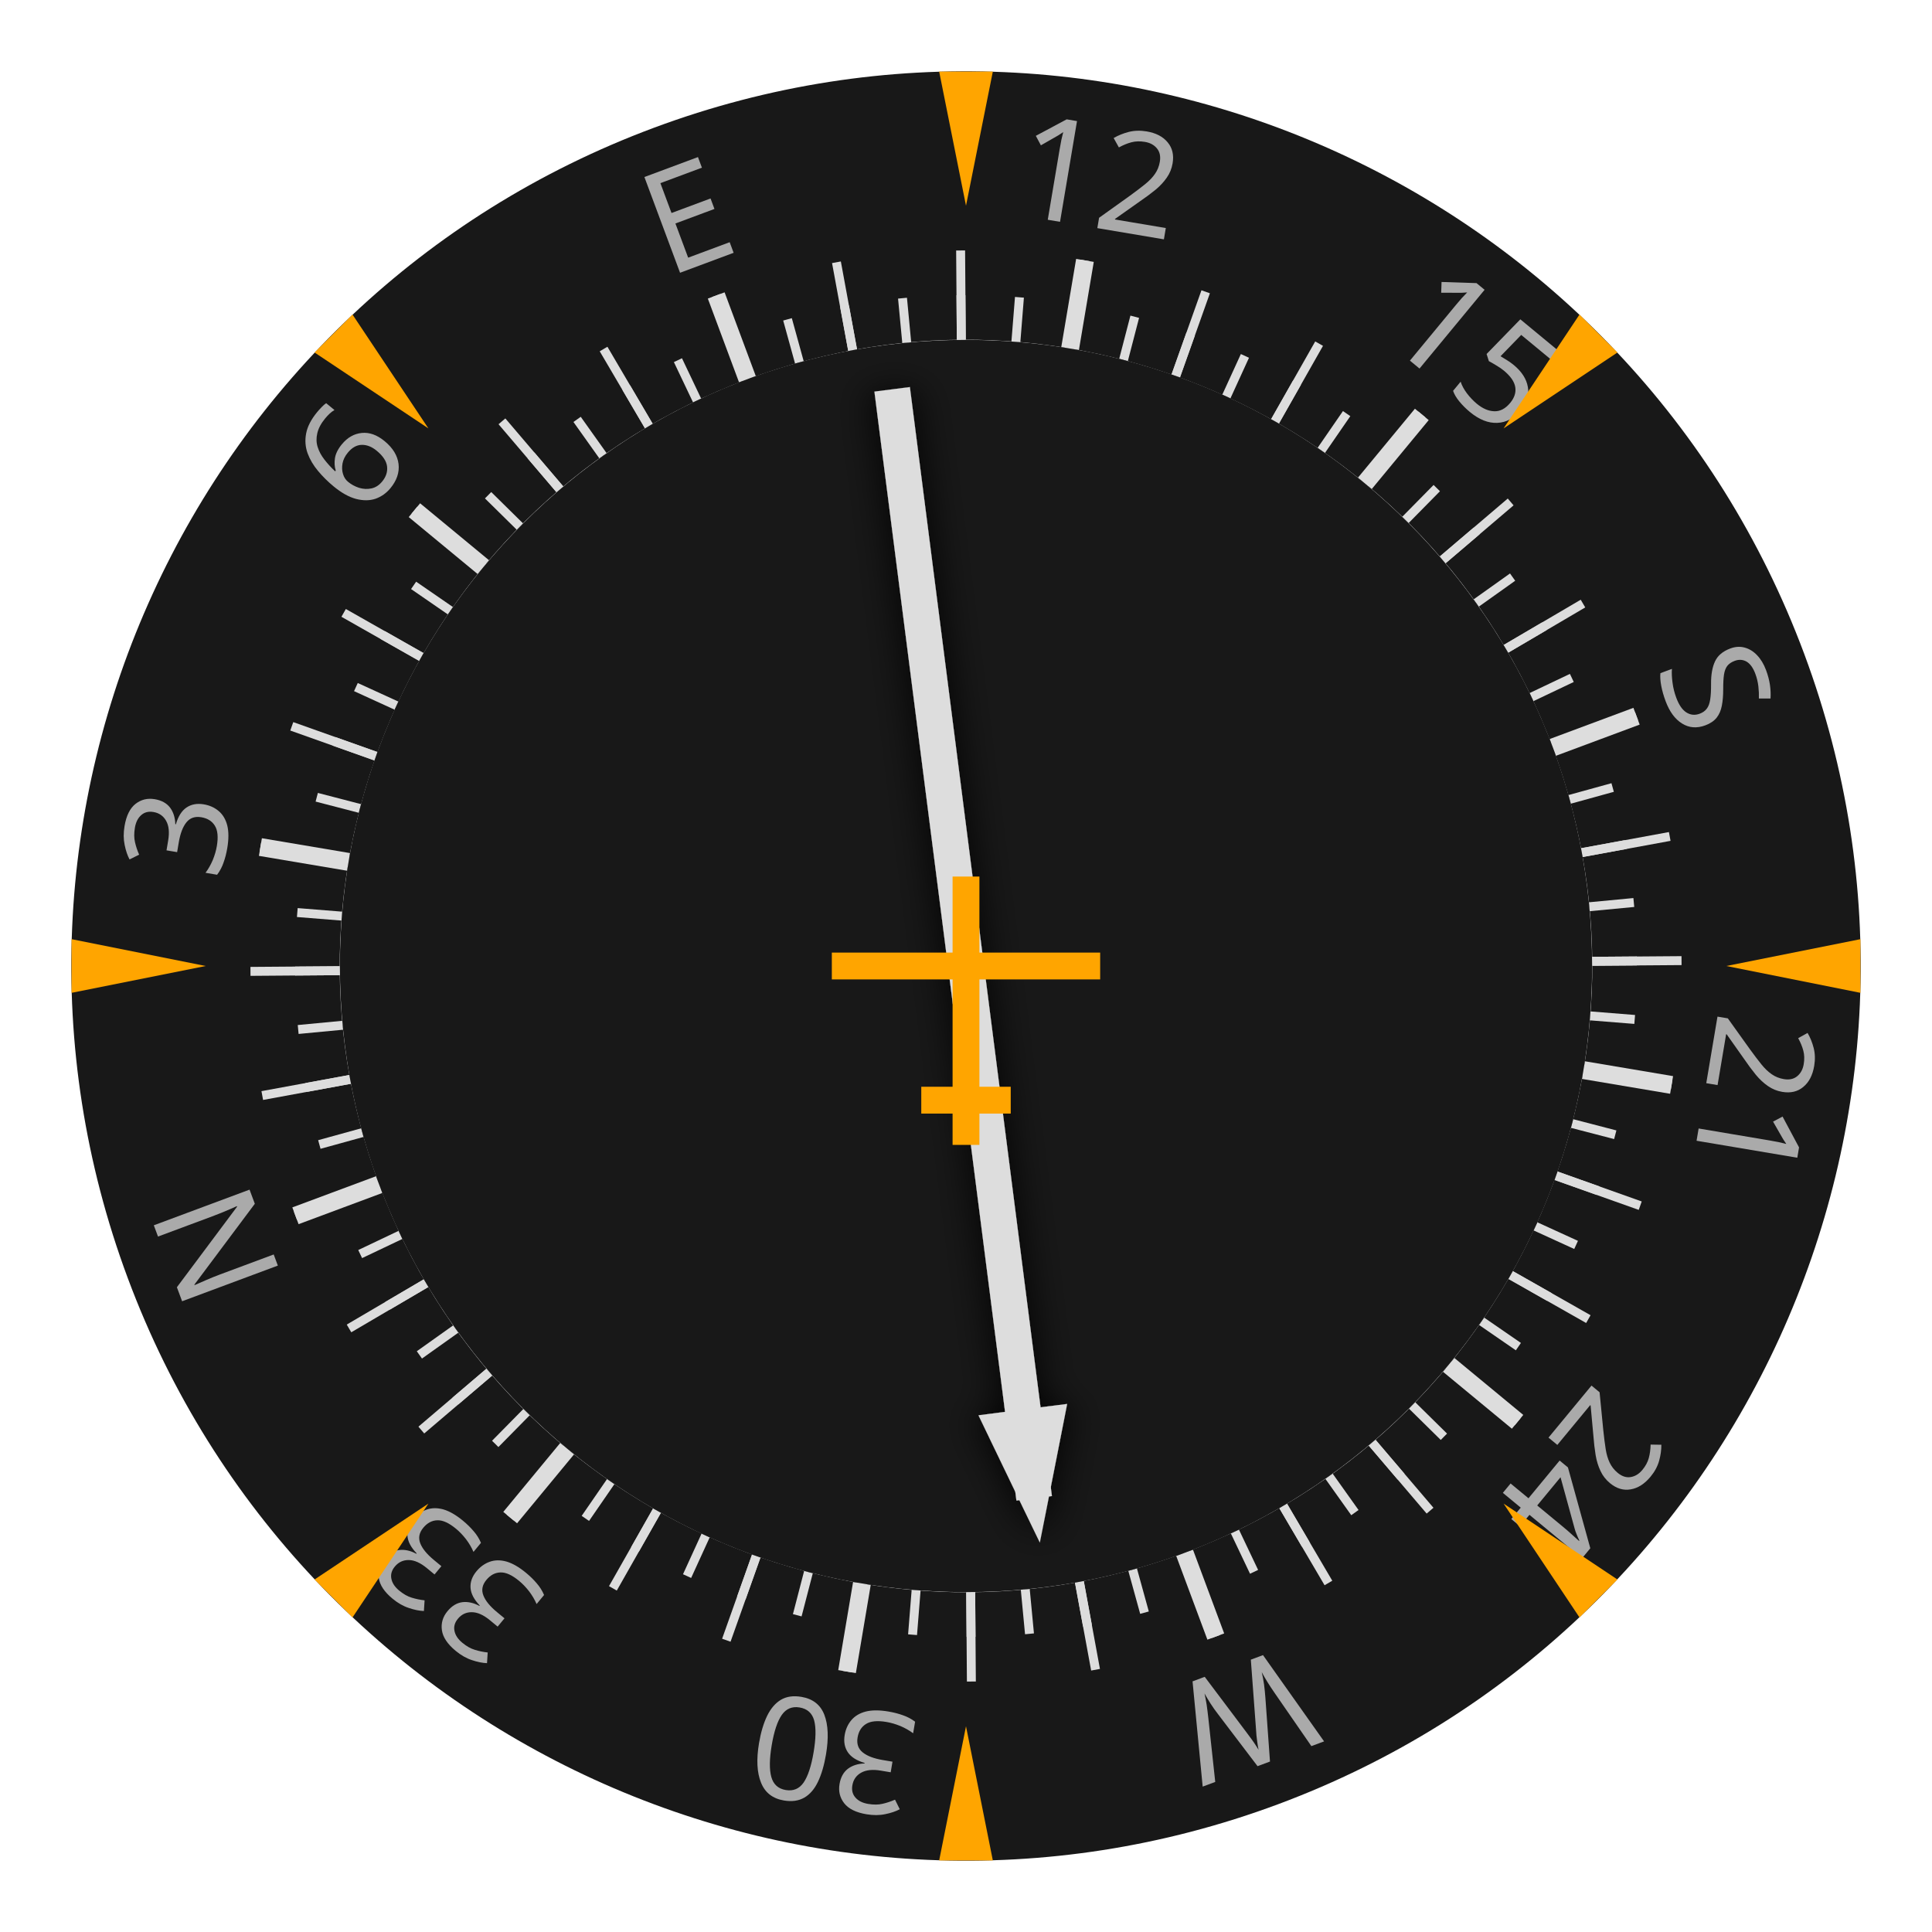
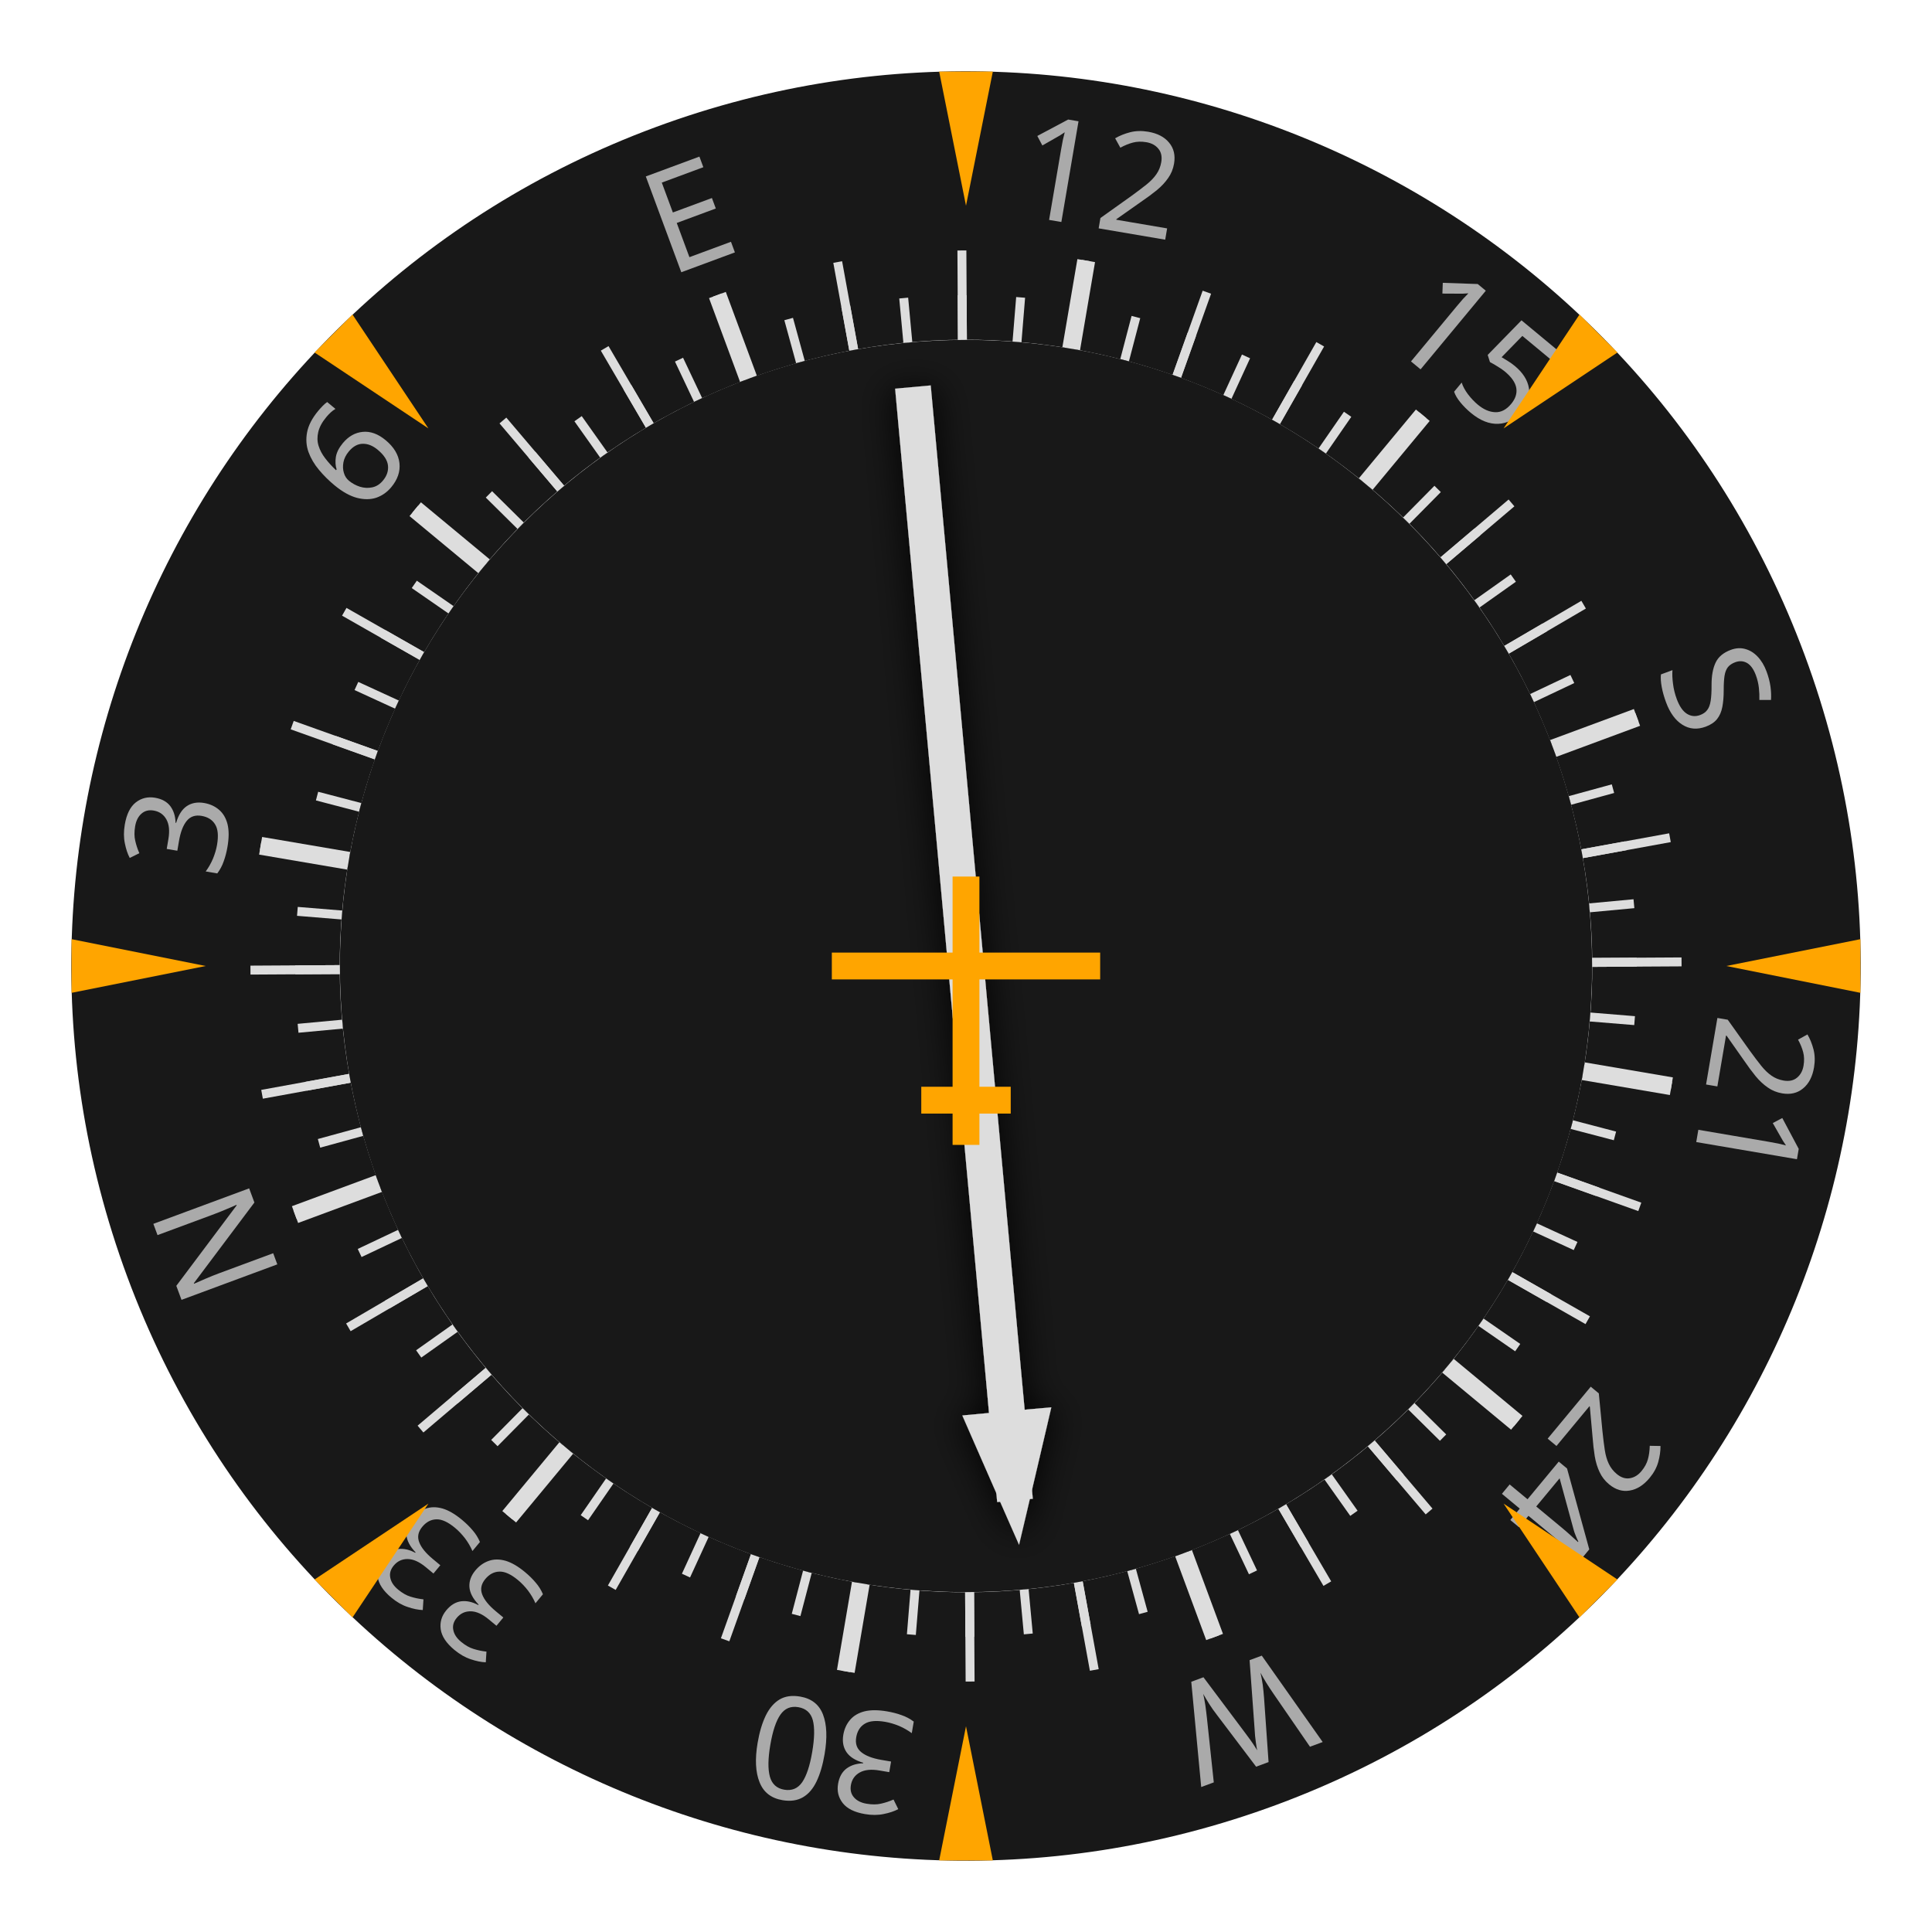
<svg xmlns="http://www.w3.org/2000/svg" width="216" height="216" viewBox="0 0 216 216">
  <defs>
    <style>.will-change-transform { will-change: transform; }
.g3-panel { background-color: black; display: block; margin: 0px auto; stroke: none; fill: none; }
.g3-panel * { vector-effect: non-scaling-stroke; }
.g3-panel text { text-anchor: middle; dominant-baseline: central; font-stretch: condensed; fill: rgb(170, 170, 170); }
.g3-axis-ticks-dot,.g3-axis-ticks-wedge,.g3-axis-sector,.g3-fg-fill { fill: rgb(221, 221, 221); }
.g3-axis-line,.g3-axis-ticks,.g3-fg-stroke { stroke: rgb(221, 221, 221); }
.g3-axis-ticks .g3-axis-ticks-dot,.g3-axis-ticks .g3-axis-ticks-wedge { stroke: none; }
.g3-grid-line line { stroke: rgb(102, 102, 102); }
.g3-grid-hairline { stroke: rgb(51, 51, 51); }
.g3-grid-label text { font-size: 8px; text-anchor: middle; dominant-baseline: central; fill: rgb(153, 153, 153); }
.g3-grid-label rect { stroke: none; fill: black; opacity: 0.5; }
.g3-gauge-face,.g3-bg-fill { fill: rgb(24, 24, 24); }
.g3-bg-stroke { stroke: rgb(24, 24, 24); }
.g3-no-fill { fill: none; }
.g3-no-stroke { stroke: none; }
.g3-highlight-fill { fill: orange; }
.g3-highlight-stroke { stroke: orange; stroke-width: 2; }
.g3-danger-stroke { stroke: red; stroke-width: 2; }
.g3-danger-fill { fill: red; }
.g3-warning-fill { fill: rgb(152, 120, 8); }
.g3-normal-fill { fill: green; }
.g3-cold-fill,.g3-sky-fill { fill: rgb(5, 128, 186); }
.g3-ground-fill { fill: rgb(107, 86, 52); }
.g3-indicate-pointer { fill: rgb(34, 34, 34); -webkit-filter: url("#dropShadow2"); filter: url("#dropShadow2"); }
.g3-pointer-needle { fill: red; }
.g3-pointer-blade { fill: rgb(232, 232, 232); stroke: rgb(232, 232, 232); }
.g3-pointer-luminous { fill: rgb(224, 232, 208); stroke: rgb(208, 216, 192); }
.g3-indicate-sector { fill: green; stroke: none; }
.g3-indicate-sector.g3-indicate-sector-negative { fill: red; }
.g3-gauge-screw { fill: rgb(51, 51, 51); -webkit-filter: url("#dropShadow2"); filter: url("#dropShadow2"); }
.g3-gauge-screw rect { fill: rgb(34, 34, 34); }
.g3-highlight { fill: url("#highlightGradient"); fill-opacity: 0.25; }
svg { font-family: "Gill Sans", "Gill Sans MT", Calibri, sans-serif; background: none; }
.g3-panel { background-color: transparent; fill: none; }</style>
    <radialGradient id="highlightGradient" cx="50%" cy="50%" fx="25%" fy="40%" r="50%">
      <stop stop-color="white" offset="0%">
</stop>
      <stop stop-color="black" offset="100%">
</stop>
    </radialGradient>
    <filter id="dropShadow1" filterUnits="userSpaceOnUse" x="-216" width="432" y="-216" height="432">
      <feDropShadow stdDeviation="1" dx="0" dy="0">
</feDropShadow>
    </filter>
    <filter id="dropShadow2" filterUnits="userSpaceOnUse" x="-216" width="432" y="-216" height="432">
      <feDropShadow stdDeviation="2" dx="0" dy="0">
</feDropShadow>
    </filter>
    <filter id="dropShadow3" filterUnits="userSpaceOnUse" x="-216" width="432" y="-216" height="432">
      <feDropShadow stdDeviation="3" dx="0" dy="0">
</feDropShadow>
    </filter>
    <filter id="gaussianBlur1">
      <feGaussianBlur in="SourceGraphic" stdDeviation="1">
</feGaussianBlur>
    </filter>
    <filter id="gaussianBlur2">
      <feGaussianBlur in="SourceGraphic" stdDeviation="2">
</feGaussianBlur>
    </filter>
    <filter id="gaussianBlur3">
      <feGaussianBlur in="SourceGraphic" stdDeviation="3">
</feGaussianBlur>
    </filter>
  </defs>
  <g class="g3-panel" transform="translate(108, 108) rotate(0) scale(1, 1)">
    <g class="g3-gauge">
      <g>
        <g class="g3-gauge">
-           <g class="will-change-transform" transform="rotate(-110.4308)">
+           <g class="will-change-transform" transform="rotate(-110.3285)">
            <path d="M0,-100A100,100,0,1,1,0,100A100,100,0,1,1,0,-100M0,-70A70,70,0,1,0,0,70A70,70,0,1,0,0,-70Z" class="g3-axis-sector g3-bg-fill">
</path>
            <g class="g3-axis-ticks g3-axis-ticks-tick">
              <g transform="rotate(0) translate(0, -70)">
                <path d="M0,0L0,-5">
</path>
              </g>
              <g transform="rotate(5) translate(0, -70)">
                <path d="M0,0L0,-5">
</path>
              </g>
              <g transform="rotate(10) translate(0, -70)">
                <path d="M0,0L0,-5">
</path>
              </g>
              <g transform="rotate(15) translate(0, -70)">
                <path d="M0,0L0,-5">
</path>
              </g>
              <g transform="rotate(20) translate(0, -70)">
                <path d="M0,0L0,-5">
</path>
              </g>
              <g transform="rotate(25) translate(0, -70)">
                <path d="M0,0L0,-5">
</path>
              </g>
              <g transform="rotate(30) translate(0, -70)">
                <path d="M0,0L0,-5">
</path>
              </g>
              <g transform="rotate(35) translate(0, -70)">
                <path d="M0,0L0,-5">
</path>
              </g>
              <g transform="rotate(40) translate(0, -70)">
                <path d="M0,0L0,-5">
</path>
              </g>
              <g transform="rotate(45) translate(0, -70)">
                <path d="M0,0L0,-5">
</path>
              </g>
              <g transform="rotate(50) translate(0, -70)">
                <path d="M0,0L0,-5">
</path>
              </g>
              <g transform="rotate(55) translate(0, -70)">
                <path d="M0,0L0,-5">
</path>
              </g>
              <g transform="rotate(60) translate(0, -70)">
                <path d="M0,0L0,-5">
</path>
              </g>
              <g transform="rotate(65) translate(0, -70)">
                <path d="M0,0L0,-5">
</path>
              </g>
              <g transform="rotate(70) translate(0, -70)">
                <path d="M0,0L0,-5">
</path>
              </g>
              <g transform="rotate(75) translate(0, -70)">
                <path d="M0,0L0,-5">
</path>
              </g>
              <g transform="rotate(80) translate(0, -70)">
                <path d="M0,0L0,-5">
</path>
              </g>
              <g transform="rotate(85) translate(0, -70)">
                <path d="M0,0L0,-5">
</path>
              </g>
              <g transform="rotate(90) translate(0, -70)">
                <path d="M0,0L0,-5">
</path>
              </g>
              <g transform="rotate(95) translate(0, -70)">
                <path d="M0,0L0,-5">
</path>
              </g>
              <g transform="rotate(100) translate(0, -70)">
                <path d="M0,0L0,-5">
</path>
              </g>
              <g transform="rotate(105) translate(0, -70)">
                <path d="M0,0L0,-5">
</path>
              </g>
              <g transform="rotate(110) translate(0, -70)">
                <path d="M0,0L0,-5">
</path>
              </g>
              <g transform="rotate(115) translate(0, -70)">
                <path d="M0,0L0,-5">
</path>
              </g>
              <g transform="rotate(120) translate(0, -70)">
                <path d="M0,0L0,-5">
</path>
              </g>
              <g transform="rotate(125) translate(0, -70)">
                <path d="M0,0L0,-5">
</path>
              </g>
              <g transform="rotate(130) translate(0, -70)">
                <path d="M0,0L0,-5">
</path>
              </g>
              <g transform="rotate(135) translate(0, -70)">
                <path d="M0,0L0,-5">
</path>
              </g>
              <g transform="rotate(140) translate(0, -70)">
                <path d="M0,0L0,-5">
</path>
              </g>
              <g transform="rotate(145) translate(0, -70)">
                <path d="M0,0L0,-5">
</path>
              </g>
              <g transform="rotate(150) translate(0, -70)">
                <path d="M0,0L0,-5">
</path>
              </g>
              <g transform="rotate(155) translate(0, -70)">
                <path d="M0,0L0,-5">
</path>
              </g>
              <g transform="rotate(160) translate(0, -70)">
                <path d="M0,0L0,-5">
</path>
              </g>
              <g transform="rotate(165) translate(0, -70)">
                <path d="M0,0L0,-5">
</path>
              </g>
              <g transform="rotate(170) translate(0, -70)">
                <path d="M0,0L0,-5">
</path>
              </g>
              <g transform="rotate(175) translate(0, -70)">
                <path d="M0,0L0,-5">
</path>
              </g>
              <g transform="rotate(180) translate(0, -70)">
                <path d="M0,0L0,-5">
</path>
              </g>
              <g transform="rotate(185) translate(0, -70)">
                <path d="M0,0L0,-5">
</path>
              </g>
              <g transform="rotate(190) translate(0, -70)">
                <path d="M0,0L0,-5">
</path>
              </g>
              <g transform="rotate(195) translate(0, -70)">
                <path d="M0,0L0,-5">
</path>
              </g>
              <g transform="rotate(200) translate(0, -70)">
                <path d="M0,0L0,-5">
</path>
              </g>
              <g transform="rotate(205) translate(0, -70)">
                <path d="M0,0L0,-5">
</path>
              </g>
              <g transform="rotate(210) translate(0, -70)">
                <path d="M0,0L0,-5">
</path>
              </g>
              <g transform="rotate(215) translate(0, -70)">
                <path d="M0,0L0,-5">
</path>
              </g>
              <g transform="rotate(220) translate(0, -70)">
                <path d="M0,0L0,-5">
</path>
              </g>
              <g transform="rotate(225) translate(0, -70)">
                <path d="M0,0L0,-5">
</path>
              </g>
              <g transform="rotate(230) translate(0, -70)">
                <path d="M0,0L0,-5">
</path>
              </g>
              <g transform="rotate(235) translate(0, -70)">
                <path d="M0,0L0,-5">
</path>
              </g>
              <g transform="rotate(240) translate(0, -70)">
                <path d="M0,0L0,-5">
</path>
              </g>
              <g transform="rotate(245) translate(0, -70)">
                <path d="M0,0L0,-5">
</path>
              </g>
              <g transform="rotate(250) translate(0, -70)">
                <path d="M0,0L0,-5">
</path>
              </g>
              <g transform="rotate(255) translate(0, -70)">
                <path d="M0,0L0,-5">
</path>
              </g>
              <g transform="rotate(260) translate(0, -70)">
                <path d="M0,0L0,-5">
</path>
              </g>
              <g transform="rotate(265) translate(0, -70)">
                <path d="M0,0L0,-5">
</path>
              </g>
              <g transform="rotate(270) translate(0, -70)">
                <path d="M0,0L0,-5">
</path>
              </g>
              <g transform="rotate(275) translate(0, -70)">
                <path d="M0,0L0,-5">
</path>
              </g>
              <g transform="rotate(280) translate(0, -70)">
                <path d="M0,0L0,-5">
</path>
              </g>
              <g transform="rotate(285) translate(0, -70)">
                <path d="M0,0L0,-5">
</path>
              </g>
              <g transform="rotate(290) translate(0, -70)">
                <path d="M0,0L0,-5">
</path>
              </g>
              <g transform="rotate(295) translate(0, -70)">
                <path d="M0,0L0,-5">
</path>
              </g>
              <g transform="rotate(300) translate(0, -70)">
                <path d="M0,0L0,-5">
</path>
              </g>
              <g transform="rotate(305) translate(0, -70)">
                <path d="M0,0L0,-5">
</path>
              </g>
              <g transform="rotate(310) translate(0, -70)">
                <path d="M0,0L0,-5">
</path>
              </g>
              <g transform="rotate(315) translate(0, -70)">
                <path d="M0,0L0,-5">
</path>
              </g>
              <g transform="rotate(320) translate(0, -70)">
                <path d="M0,0L0,-5">
</path>
              </g>
              <g transform="rotate(325) translate(0, -70)">
                <path d="M0,0L0,-5">
</path>
              </g>
              <g transform="rotate(330) translate(0, -70)">
                <path d="M0,0L0,-5">
</path>
              </g>
              <g transform="rotate(335) translate(0, -70)">
                <path d="M0,0L0,-5">
</path>
              </g>
              <g transform="rotate(340) translate(0, -70)">
                <path d="M0,0L0,-5">
</path>
              </g>
              <g transform="rotate(345) translate(0, -70)">
                <path d="M0,0L0,-5">
</path>
              </g>
              <g transform="rotate(350) translate(0, -70)">
                <path d="M0,0L0,-5">
</path>
              </g>
              <g transform="rotate(355) translate(0, -70)">
                <path d="M0,0L0,-5">
</path>
              </g>
            </g>
            <g class="g3-axis-ticks g3-axis-ticks-tick">
              <g transform="rotate(0) translate(0, -70)">
                <path d="M0,0L0,-10">
</path>
              </g>
              <g transform="rotate(10) translate(0, -70)">
                <path d="M0,0L0,-10">
</path>
              </g>
              <g transform="rotate(20) translate(0, -70)">
                <path d="M0,0L0,-10">
</path>
              </g>
              <g transform="rotate(30) translate(0, -70)">
                <path d="M0,0L0,-10">
</path>
              </g>
              <g transform="rotate(40) translate(0, -70)">
                <path d="M0,0L0,-10">
</path>
              </g>
              <g transform="rotate(50) translate(0, -70)">
                <path d="M0,0L0,-10">
</path>
              </g>
              <g transform="rotate(60) translate(0, -70)">
                <path d="M0,0L0,-10">
</path>
              </g>
              <g transform="rotate(70) translate(0, -70)">
                <path d="M0,0L0,-10">
</path>
              </g>
              <g transform="rotate(80) translate(0, -70)">
                <path d="M0,0L0,-10">
</path>
              </g>
              <g transform="rotate(90) translate(0, -70)">
                <path d="M0,0L0,-10">
</path>
              </g>
              <g transform="rotate(100) translate(0, -70)">
                <path d="M0,0L0,-10">
</path>
              </g>
              <g transform="rotate(110) translate(0, -70)">
                <path d="M0,0L0,-10">
</path>
              </g>
              <g transform="rotate(120) translate(0, -70)">
                <path d="M0,0L0,-10">
</path>
              </g>
              <g transform="rotate(130) translate(0, -70)">
                <path d="M0,0L0,-10">
</path>
              </g>
              <g transform="rotate(140) translate(0, -70)">
                <path d="M0,0L0,-10">
</path>
              </g>
              <g transform="rotate(150) translate(0, -70)">
                <path d="M0,0L0,-10">
</path>
              </g>
              <g transform="rotate(160) translate(0, -70)">
                <path d="M0,0L0,-10">
</path>
              </g>
              <g transform="rotate(170) translate(0, -70)">
                <path d="M0,0L0,-10">
</path>
              </g>
              <g transform="rotate(180) translate(0, -70)">
                <path d="M0,0L0,-10">
</path>
              </g>
              <g transform="rotate(190) translate(0, -70)">
                <path d="M0,0L0,-10">
</path>
              </g>
              <g transform="rotate(200) translate(0, -70)">
                <path d="M0,0L0,-10">
</path>
              </g>
              <g transform="rotate(210) translate(0, -70)">
                <path d="M0,0L0,-10">
</path>
              </g>
              <g transform="rotate(220) translate(0, -70)">
                <path d="M0,0L0,-10">
</path>
              </g>
              <g transform="rotate(230) translate(0, -70)">
                <path d="M0,0L0,-10">
</path>
              </g>
              <g transform="rotate(240) translate(0, -70)">
                <path d="M0,0L0,-10">
</path>
              </g>
              <g transform="rotate(250) translate(0, -70)">
                <path d="M0,0L0,-10">
</path>
              </g>
              <g transform="rotate(260) translate(0, -70)">
                <path d="M0,0L0,-10">
</path>
              </g>
              <g transform="rotate(270) translate(0, -70)">
                <path d="M0,0L0,-10">
</path>
              </g>
              <g transform="rotate(280) translate(0, -70)">
                <path d="M0,0L0,-10">
</path>
              </g>
              <g transform="rotate(290) translate(0, -70)">
                <path d="M0,0L0,-10">
</path>
              </g>
              <g transform="rotate(300) translate(0, -70)">
                <path d="M0,0L0,-10">
</path>
              </g>
              <g transform="rotate(310) translate(0, -70)">
                <path d="M0,0L0,-10">
</path>
              </g>
              <g transform="rotate(320) translate(0, -70)">
                <path d="M0,0L0,-10">
</path>
              </g>
              <g transform="rotate(330) translate(0, -70)">
                <path d="M0,0L0,-10">
</path>
              </g>
              <g transform="rotate(340) translate(0, -70)">
                <path d="M0,0L0,-10">
</path>
              </g>
              <g transform="rotate(350) translate(0, -70)">
                <path d="M0,0L0,-10">
</path>
              </g>
            </g>
            <g class="g3-axis-ticks g3-axis-ticks-tick" style="stroke-width: 2">
              <g transform="rotate(0) translate(0, -70)">
                <path d="M0,0L0,-10">
</path>
              </g>
              <g transform="rotate(30) translate(0, -70)">
                <path d="M0,0L0,-10">
</path>
              </g>
              <g transform="rotate(60) translate(0, -70)">
                <path d="M0,0L0,-10">
</path>
              </g>
              <g transform="rotate(90) translate(0, -70)">
                <path d="M0,0L0,-10">
</path>
              </g>
              <g transform="rotate(120) translate(0, -70)">
                <path d="M0,0L0,-10">
</path>
              </g>
              <g transform="rotate(150) translate(0, -70)">
                <path d="M0,0L0,-10">
</path>
              </g>
              <g transform="rotate(180) translate(0, -70)">
                <path d="M0,0L0,-10">
</path>
              </g>
              <g transform="rotate(210) translate(0, -70)">
                <path d="M0,0L0,-10">
</path>
              </g>
              <g transform="rotate(240) translate(0, -70)">
                <path d="M0,0L0,-10">
</path>
              </g>
              <g transform="rotate(270) translate(0, -70)">
                <path d="M0,0L0,-10">
</path>
              </g>
              <g transform="rotate(300) translate(0, -70)">
                <path d="M0,0L0,-10">
</path>
              </g>
              <g transform="rotate(330) translate(0, -70)">
                <path d="M0,0L0,-10">
</path>
              </g>
            </g>
            <g class="g3-axis-labels">
              <g>
                <text font-size="16" transform="rotate(0) translate(0, -90)">N</text>
              </g>
              <g>
                <text font-size="16" transform="rotate(30) translate(0, -90)">3</text>
              </g>
              <g>
                <text font-size="16" transform="rotate(60) translate(0, -90)">6</text>
              </g>
              <g>
                <text font-size="16" transform="rotate(90) translate(0, -90)">E</text>
              </g>
              <g>
                <text font-size="16" transform="rotate(120) translate(0, -90)">12</text>
              </g>
              <g>
                <text font-size="16" transform="rotate(150) translate(0, -90)">15</text>
              </g>
              <g>
                <text font-size="16" transform="rotate(180) translate(0, -90)">S</text>
              </g>
              <g>
                <text font-size="16" transform="rotate(210) translate(0, -90)">21</text>
              </g>
              <g>
                <text font-size="16" transform="rotate(240) translate(0, -90)">24</text>
              </g>
              <g>
                <text font-size="16" transform="rotate(270) translate(0, -90)">W</text>
              </g>
              <g>
                <text font-size="16" transform="rotate(300) translate(0, -90)">30</text>
              </g>
              <g>
                <text font-size="16" transform="rotate(330) translate(0, -90)">33</text>
              </g>
            </g>
          </g>
        </g>
        <circle r="70" class="g3-gauge-face">
</circle>
-         <g class="g3-indicate-pointer" transform="rotate(352.7022)">
+         <g class="g3-indicate-pointer" transform="rotate(354.7624)">
          <path d="M 0,-65 L 0,60" class="g3-fg-stroke" style="stroke-width: 4">
</path>
          <path d="M 0,65 l 5,-15 l -10,0 z" class="g3-fg-fill">
</path>
        </g>
        <g class="g3-axis-ticks g3-highlight-fill g3-no-stroke g3-axis-ticks-wedge">
          <g transform="rotate(0) translate(0, -100)">
            <path d="M 0,15 L 3,0 L -3,0 z">
</path>
          </g>
          <g transform="rotate(45) translate(0, -100)">
            <path d="M 0,15 L 3,0 L -3,0 z">
</path>
          </g>
          <g transform="rotate(90) translate(0, -100)">
            <path d="M 0,15 L 3,0 L -3,0 z">
</path>
          </g>
          <g transform="rotate(135) translate(0, -100)">
            <path d="M 0,15 L 3,0 L -3,0 z">
</path>
          </g>
          <g transform="rotate(180) translate(0, -100)">
            <path d="M 0,15 L 3,0 L -3,0 z">
</path>
          </g>
          <g transform="rotate(225) translate(0, -100)">
            <path d="M 0,15 L 3,0 L -3,0 z">
</path>
          </g>
          <g transform="rotate(270) translate(0, -100)">
            <path d="M 0,15 L 3,0 L -3,0 z">
</path>
          </g>
          <g transform="rotate(315) translate(0, -100)">
            <path d="M 0,15 L 3,0 L -3,0 z">
</path>
          </g>
        </g>
        <path d="M 0,-10 l 0,30 m 5,-5 l -10,0 M 15,0 l -30,0" class="g3-highlight-stroke" style="stroke-width: 3">
</path>
      </g>
    </g>
  </g>
</svg>
